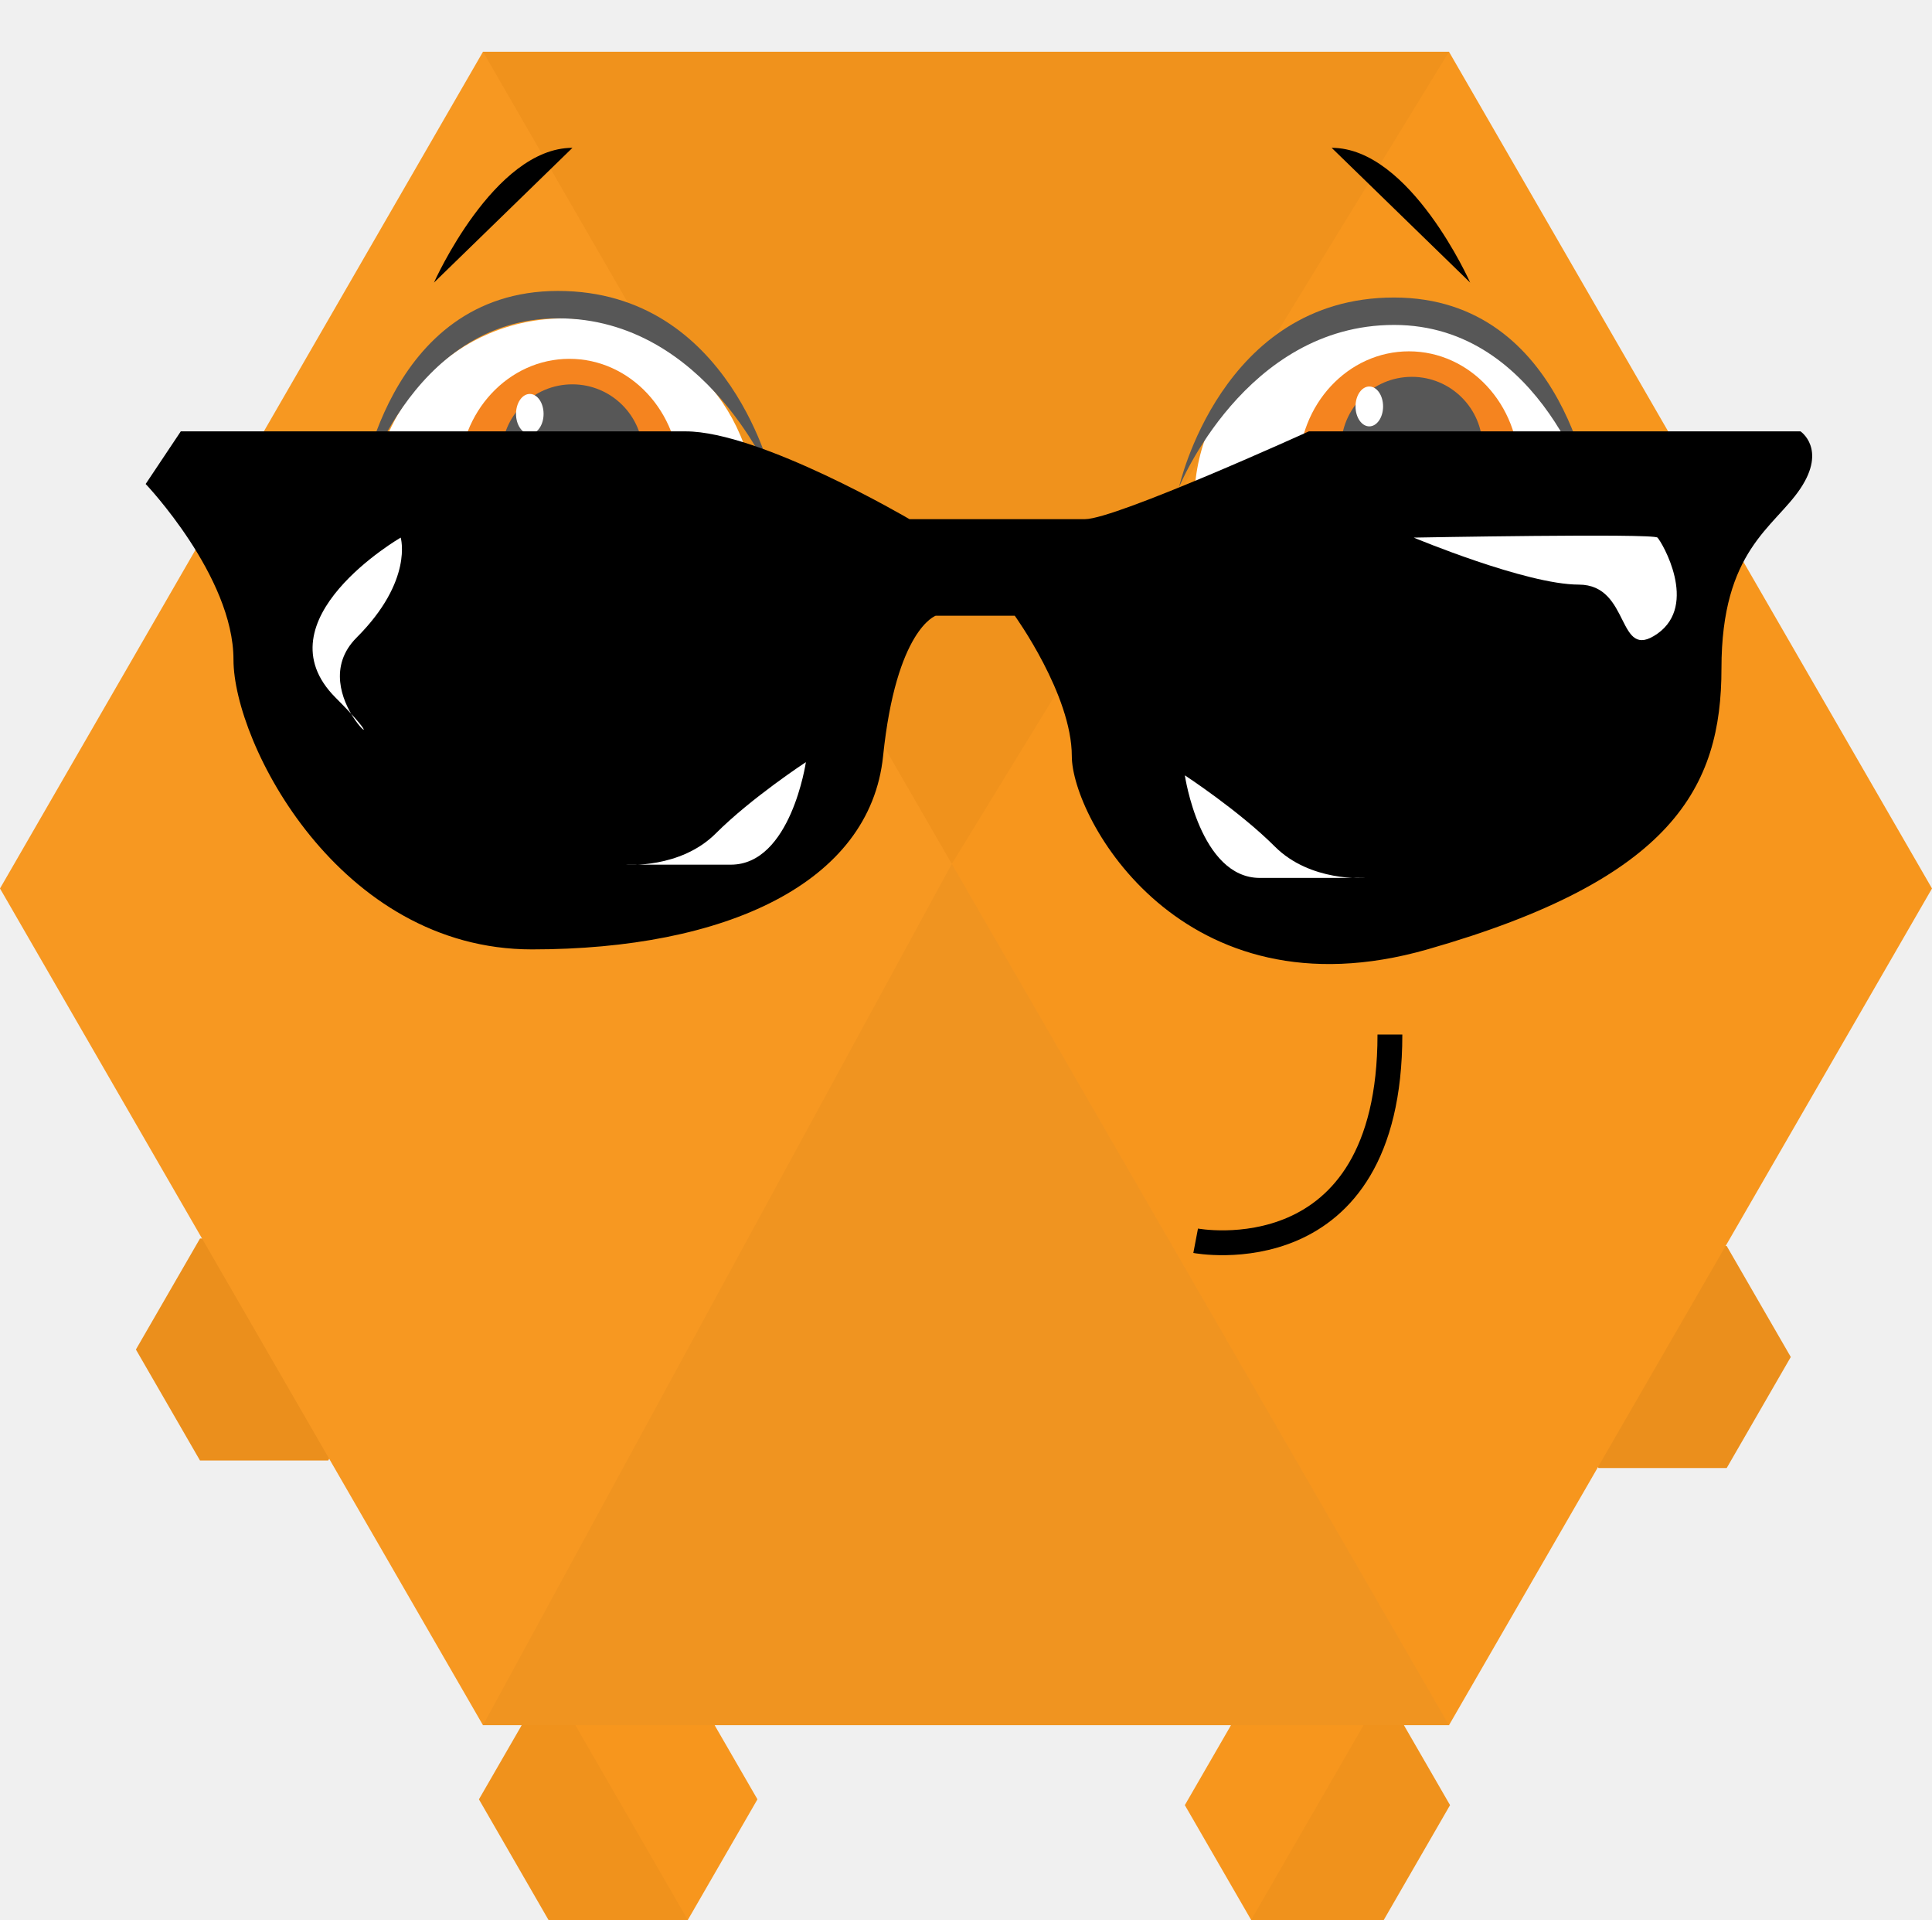
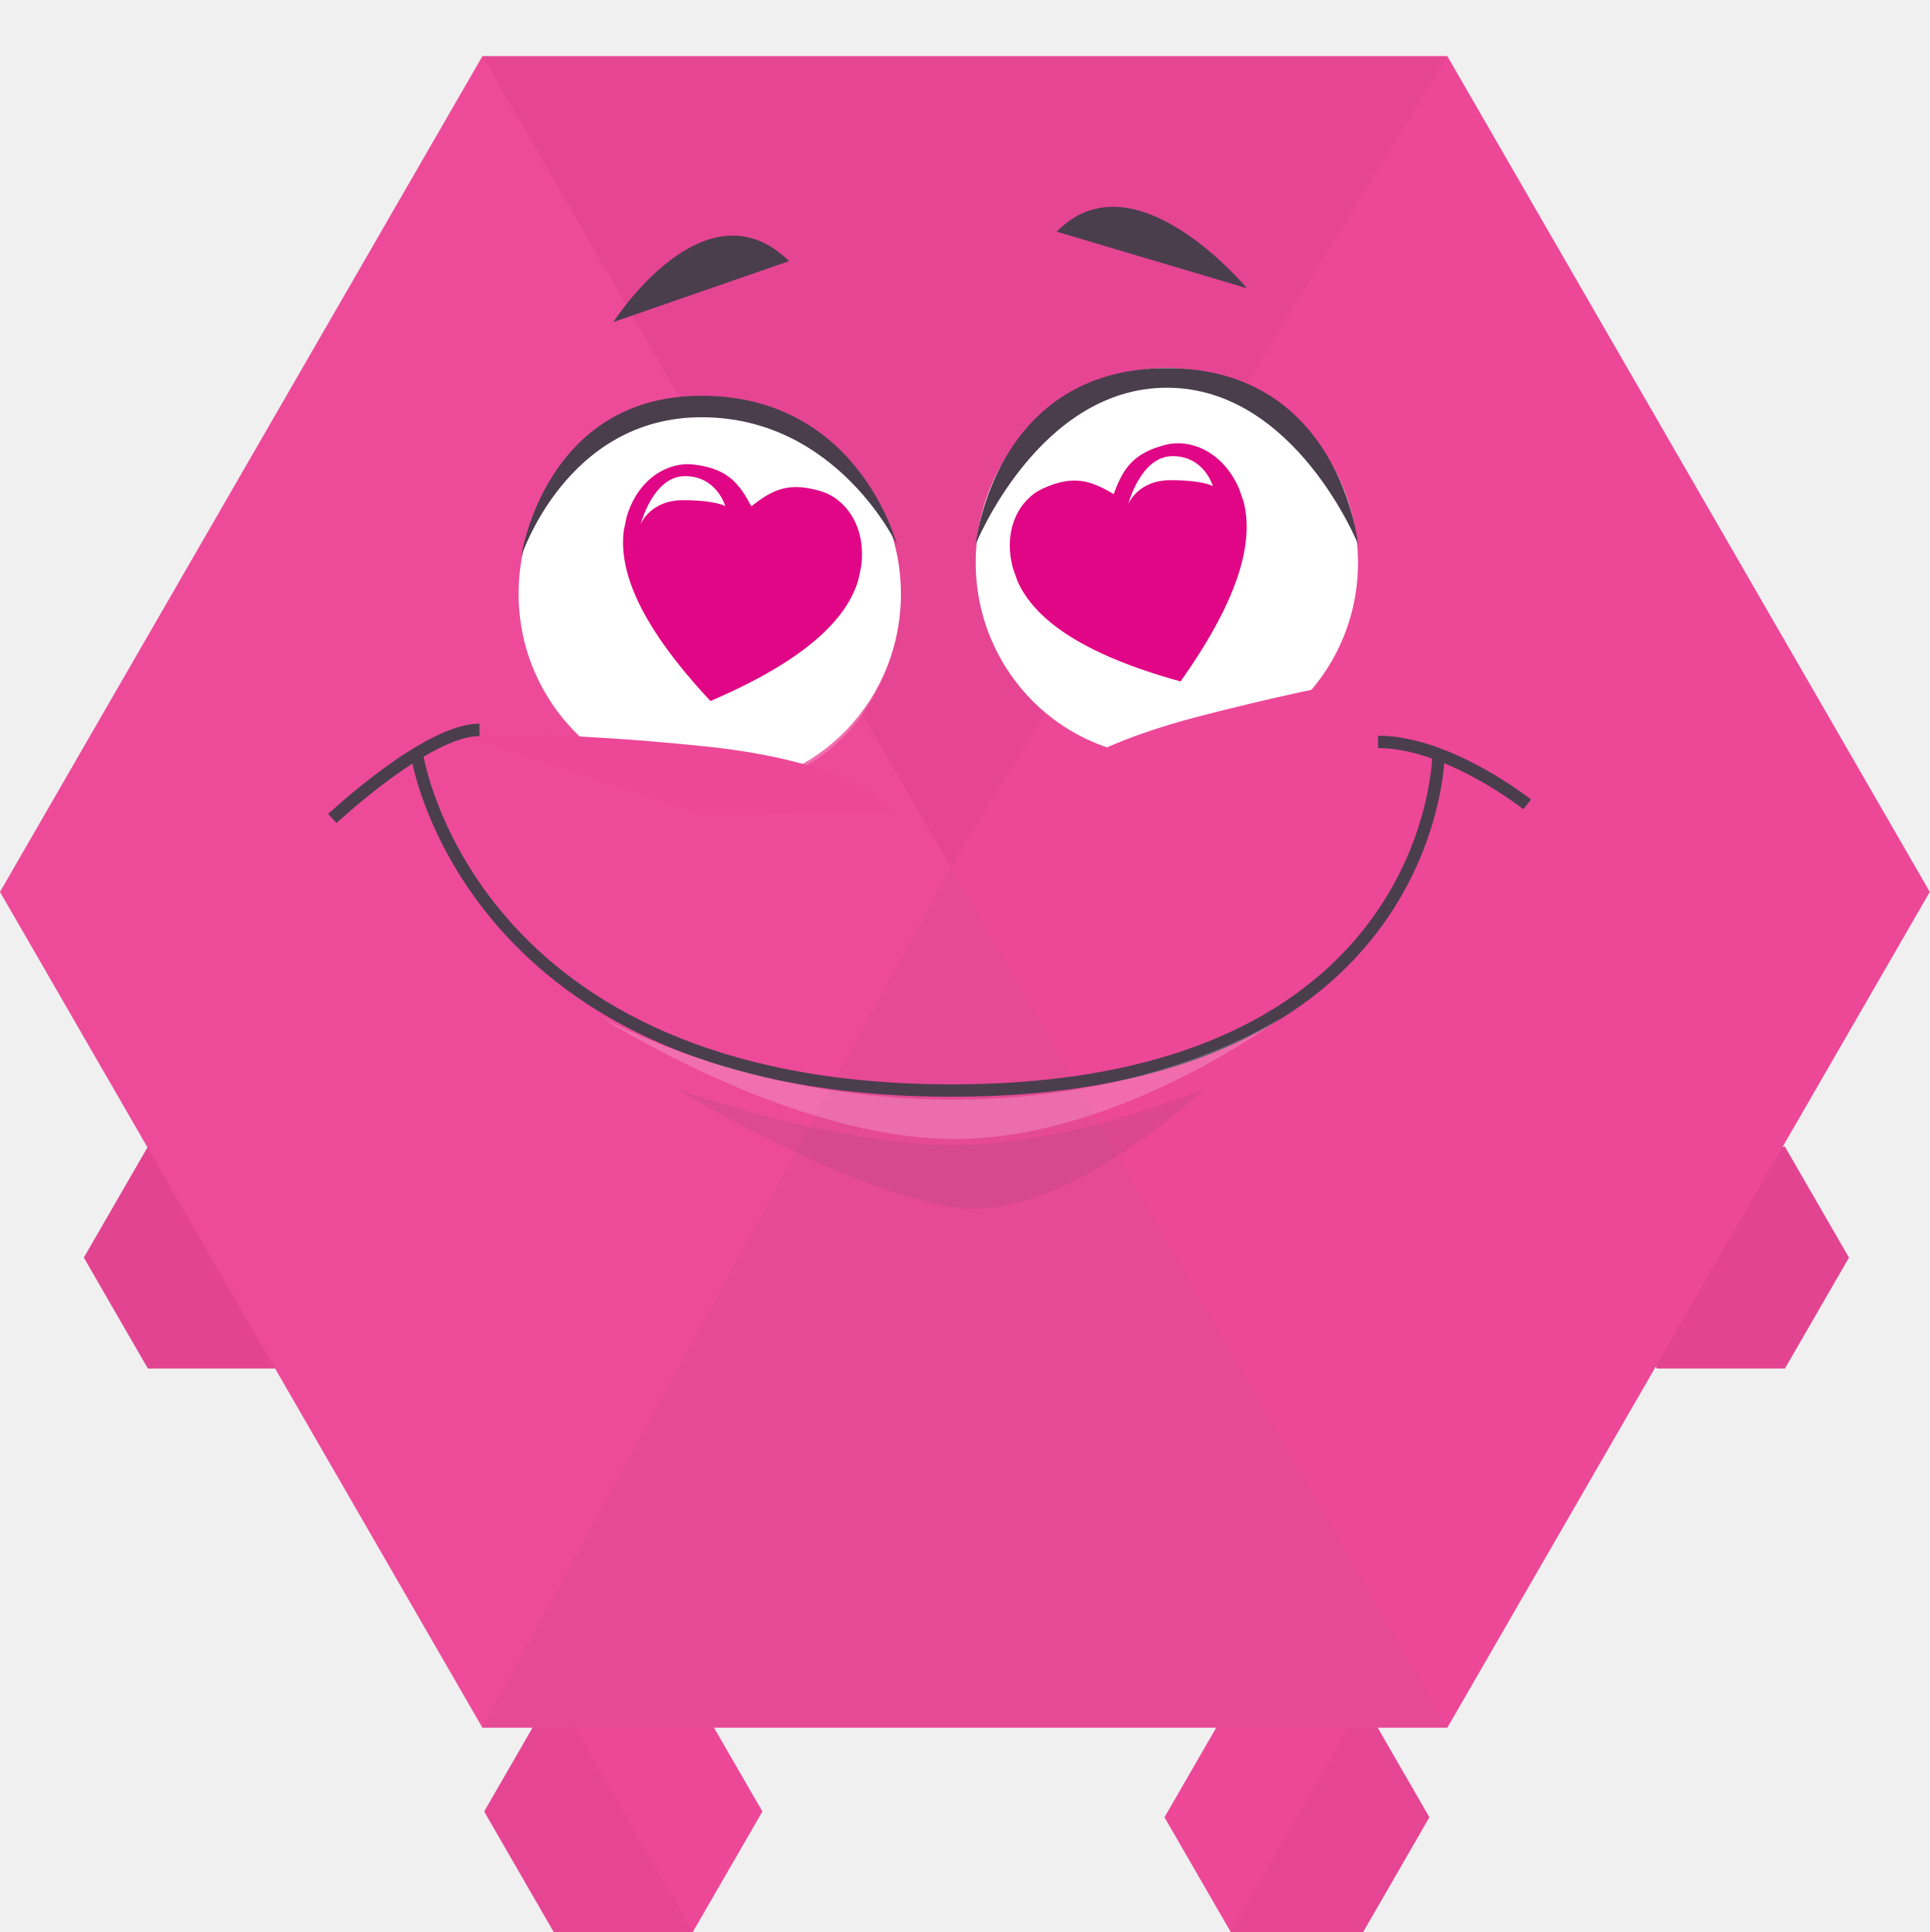
- <svg xmlns="http://www.w3.org/2000/svg" version="1.1" id="Layer_1" x="0px" y="0px" width="77.816px" height="77.317px" viewBox="0 0 77.816 77.317" enable-background="new 0 0 77.816 77.317" xml:space="preserve">
+ <svg xmlns="http://www.w3.org/2000/svg" version="1.1" id="Layer_1" x="0px" y="0px" width="77.816px" height="77.887px" viewBox="0 0 77.816 77.887" enable-background="new 0 0 77.816 77.887" xml:space="preserve">
  <g>
    <g>
-       <polygon fill="#F3BCD1" points="55.022,-126.357 57.825,-131.217 55.022,-136.073 49.413,-136.073 46.607,-131.217     49.413,-126.357   " />
-       <polygon opacity="0.04" points="55.022,-136.073 49.413,-126.357 55.022,-126.357 57.825,-131.217   " />
+       <polygon fill="#ED4798" points="22.327,77.887 19.524,73.029 22.327,68.171 27.936,68.171 30.743,73.029 27.936,77.887   " />
+       <polygon opacity="0.03" enable-background="new    " points="22.327,68.171 27.936,77.887 22.327,77.887 19.524,73.029   " />
    </g>
    <g>
-       <polygon fill="#F3BCD1" points="23.672,-126.357 20.868,-131.217 23.672,-136.073 29.281,-136.073 32.087,-131.217     29.281,-126.357   " />
-       <polygon opacity="0.04" points="23.672,-136.073 29.281,-126.357 23.672,-126.357 20.868,-131.217   " />
+       <polygon fill="#ED4798" points="54.969,77.887 57.638,73.262 54.969,68.637 49.628,68.637 46.956,73.262 49.628,77.887   " />
+       <polygon opacity="0.03" enable-background="new    " points="54.969,68.637 49.628,77.887 54.969,77.887 57.638,73.262   " />
    </g>
    <g>
-       <polygon fill="#F3BCD1" points="6.806,-146.391 4.225,-150.862 6.806,-155.333 11.969,-155.333 14.55,-150.862 11.969,-146.391       " />
-       <polygon fill="#F3BCD1" points="65.546,-145.787 62.964,-150.259 65.546,-154.729 70.709,-154.729 73.291,-150.259     70.709,-145.787   " />
-       <polygon opacity="0.05" points="6.806,-146.311 4.225,-150.781 6.806,-155.252 11.969,-155.252 14.55,-150.781 11.969,-146.311       " />
-       <polygon opacity="0.05" points="65.546,-145.787 62.964,-150.259 65.546,-154.729 70.709,-154.729 73.291,-150.259     70.709,-145.787   " />
-     </g>
-     <polygon fill="#F3BCD1" points="19.454,-133.439 0,-167.135 19.454,-200.829 58.361,-200.829 77.816,-167.135 58.361,-133.439  " />
-     <polygon opacity="0.02" fill="#FFFFFF" points="19.454,-200.829 58.361,-133.439 19.454,-133.439 0,-167.135  " />
-     <polygon opacity="0.01" points="38.336,-168.123 19.454,-133.439 58.361,-133.439  " />
-     <polygon opacity="0.02" points="38.336,-168.123 58.361,-200.829 19.454,-200.829  " />
-     <g>
-       <path fill="#575757" d="M20.315-192.178c0,0,2.622-5.302,11.319-5.302" />
-       <path fill="#575757" d="M53.371-192.86c0,0-2.622-5.302-11.32-5.302" />
-       <circle opacity="0.3" fill="#D71E40" cx="18.102" cy="-163.839" r="11.96" />
-       <circle opacity="0.3" fill="#D71E40" cx="19.761" cy="-166.422" r="10.127" />
-       <circle opacity="0.3" fill="#D71E40" cx="56.041" cy="-166.422" r="10.127" />
-       <circle opacity="0.3" fill="#D71E40" cx="57.39" cy="-163.839" r="11.96" />
-       <circle fill="#FFFFFF" cx="50.857" cy="-174.267" r="9.792" />
-       <path fill="#575757" d="M41.095-175.343c0,0,1.272-8.717,9.792-8.717c8.521,0,9.733,8.717,9.733,8.717s-2.624-7.88-9.733-7.88    C43.778-183.223,41.095-175.343,41.095-175.343z" />
-       <circle fill="#575757" cx="50.857" cy="-174.267" r="1.884" />
-       <path opacity="0.1" fill="#FFFFFF" d="M41.392-168.455c0,0,5.027,5.743,9.763,5.743c4.737,0,9.167-5.743,9.167-5.743    s-3.401,7.22-9.167,7.22S41.392-168.455,41.392-168.455z" />
-       <path opacity="0.4" fill="#FFFFFF" d="M49.52-174.024c0,0,0.128,1.328,1.396,1.328c1.269,0,1.277-1.328,1.277-1.328    s-0.363,0.664-1.337,0.664C49.884-173.36,49.52-174.024,49.52-174.024z" />
-       <circle fill="#FFFFFF" cx="25.4" cy="-174.267" r="9.792" />
-       <path fill="#575757" d="M15.608-175.343c0,0,1.272-8.717,9.792-8.717c8.519,0,9.732,8.717,9.732,8.717s-2.624-7.88-9.732-7.88    C18.292-183.223,15.608-175.343,15.608-175.343z" />
-       <circle fill="#575757" cx="25.757" cy="-174.267" r="1.719" />
-       <path opacity="0.1" fill="#FFFFFF" d="M15.608-168.455c0,0,5.025,5.743,9.762,5.743c4.736,0,9.167-5.743,9.167-5.743    s-3.402,7.22-9.167,7.22C19.604-161.235,15.608-168.455,15.608-168.455z" />
-       <path opacity="0.4" fill="#FFFFFF" d="M24.482-174.267c0,0,0.117,1.212,1.275,1.212c1.158,0,1.166-1.212,1.166-1.212    s-0.333,0.605-1.22,0.605C24.814-173.661,24.482-174.267,24.482-174.267z" />
-       <path opacity="0.4" d="M42.956-147.863c0,0.549-0.445,0.993-0.994,0.993h-7.479c-0.549,0-0.993-0.444-0.993-0.993l0,0    c0-0.549,0.444-0.993,0.993-0.993h7.479C42.511-148.856,42.956-148.412,42.956-147.863L42.956-147.863z" />
-     </g>
-   </g>
-   <g>
-     <g>
-       <polygon fill="#754D9E" points="-64.947,76.947 -67.75,72.089 -64.947,67.231 -59.338,67.231 -56.531,72.089 -59.338,76.947   " />
-       <polygon opacity="0.05" points="-64.947,67.231 -59.338,76.947 -64.947,76.947 -67.75,72.089   " />
+       <polygon fill="#ED4798" points="5.962,55.17 3.38,50.699 5.962,46.229 11.125,46.229 13.706,50.699 11.125,55.17   " />
+       <polygon opacity="0.05" enable-background="new    " points="5.962,55.17 3.38,50.699 5.962,46.229 11.125,46.229 13.706,50.699     11.125,55.17   " />
    </g>
    <g>
-       <polygon fill="#754D9E" points="-32.305,76.947 -29.636,72.321 -32.305,67.696 -37.646,67.696 -40.318,72.321 -37.646,76.947       " />
-       <polygon opacity="0.05" points="-32.305,67.696 -37.646,76.947 -32.305,76.947 -29.636,72.321   " />
+       <polygon fill="#ED4798" points="66.812,55.17 64.231,50.699 66.812,46.229 71.976,46.229 74.557,50.699 71.976,55.17   " />
+       <polygon opacity="0.05" enable-background="new    " points="66.812,55.17 64.231,50.699 66.812,46.229 71.976,46.229     74.557,50.699 71.976,55.17   " />
    </g>
-     <polygon fill="#754D9E" points="-80,57.757 -82.582,53.286 -80,48.814 -74.837,48.814 -72.256,53.286 -74.837,57.757  " />
-     <polygon fill="#754D9E" points="-22.466,57.757 -25.048,53.286 -22.466,48.814 -17.303,48.814 -14.722,53.286 -17.303,57.757  " />
-     <polygon opacity="0.05" points="-22.466,57.757 -25.048,53.286 -22.466,48.814 -17.303,48.814 -14.722,53.286 -17.303,57.757  " />
-     <polygon opacity="0.05" points="-80,57.757 -82.582,53.286 -80,48.814 -74.837,48.814 -72.256,53.286 -74.837,57.757  " />
-     <polygon fill="#754D9E" points="-67.986,69.475 -87.44,35.779 -67.986,2.083 -29.079,2.083 -9.624,35.779 -29.079,69.475  " />
-     <polygon opacity="0.02" fill="#FFFFFF" points="-67.986,2.083 -29.079,69.475 -67.986,69.475 -87.44,35.779  " />
-     <polygon opacity="0.03" points="-49.104,34.79 -67.986,69.475 -29.079,69.475  " />
-     <polygon opacity="0.03" points="-49.104,34.79 -29.079,2.083 -67.986,2.083  " />
+     <polygon fill="#ED4798" points="19.454,69.652 0,35.956 19.454,2.262 58.361,2.262 77.816,35.956 58.361,69.652  " />
+     <polygon opacity="0.02" fill="#FFFFFF" enable-background="new    " points="19.454,2.262 58.361,69.652 19.454,69.652 0,35.956     " />
+     <polygon opacity="0.03" enable-background="new    " points="38.336,34.968 19.454,69.652 58.361,69.652  " />
+     <polygon opacity="0.03" enable-background="new    " points="38.336,34.968 58.361,2.262 19.454,2.262  " />
+     <ellipse transform="matrix(-0.012 -0.9999 0.9999 -0.012 5.0259 52.8462)" fill="#FFFFFF" cx="28.62" cy="23.94" rx="7.841" ry="7.708" />
+     <ellipse transform="matrix(-0.0121 -0.9999 0.9999 -0.0121 24.945 70.0024)" fill="#FFFFFF" cx="47.053" cy="22.678" rx="7.842" ry="7.708" />
+     <path fill="#4A3E4D" d="M24.733,12.984c0,0,3.687-5.775,7.087-2.457" />
+     <path fill="#4A3E4D" d="M50.281,11.621c0,0-4.545-5.482-7.67-2.281" />
+     <path fill="#E10686" d="M33.14,19.815c-0.15-0.047-0.291-0.083-0.426-0.11c-1.07-0.227-1.681,0.128-2.417,0.706   c-0.439-0.824-0.857-1.396-1.928-1.619c-0.135-0.028-0.278-0.051-0.434-0.069c-0.947-0.104-2.196,0.521-2.667,2.119l-0.114,0.541   c-0.205,1.581,0.567,3.748,3.494,6.878c3.939-1.688,5.518-3.361,5.966-4.891l0.113-0.543C34.942,21.174,34.049,20.1,33.14,19.815z" />
+     <path fill="#E10686" d="M47.021,17.926c-0.152,0.04-0.292,0.082-0.419,0.126c-1.031,0.369-1.368,0.989-1.694,1.867   c-0.806-0.474-1.459-0.741-2.488-0.374c-0.131,0.046-0.264,0.103-0.406,0.167c-0.861,0.406-1.602,1.59-1.167,3.2l0.184,0.521   c0.654,1.454,2.442,2.898,6.573,4.039c2.479-3.498,2.95-5.75,2.531-7.287l-0.185-0.521C49.266,18.143,47.945,17.695,47.021,17.926z   " />
+     <path opacity="0.2" fill="#FFFFFF" enable-background="new    " d="M21.104,25.67c0,0,1.234,6.111,7.613,6.111   c6.378,0,7.421-6.111,7.421-6.111s-3.673,4.321-7.517,4.321S21.104,25.67,21.104,25.67z" />
+     <path fill="#4A3E4D" d="M21.017,22.438c0,0,0.932-6.484,7.275-6.484c6.346,0,7.878,6.01,7.878,6.01s-2.416-5.143-7.878-5.143   C22.832,16.82,21.017,22.438,21.017,22.438z" />
+     <path fill="#4A3E4D" d="M39.346,21.938c0,0,0.719-7.097,7.708-7.097s7.708,7.097,7.708,7.097s-2.542-6.307-7.708-6.307   S39.346,21.938,39.346,21.938z" />
    <g>
-       <ellipse opacity="0.3" cx="-61.292" cy="28.828" rx="11.344" ry="12.833" />
-       <ellipse opacity="0.3" cx="-35.417" cy="28.828" rx="11.344" ry="12.833" />
-       <g>
-         <ellipse opacity="0.1" fill="#FFFFFF" cx="-60.916" cy="28.979" rx="12.838" ry="14.296" />
-         <ellipse opacity="0.1" fill="#FFFFFF" cx="-35.304" cy="28.979" rx="12.839" ry="14.296" />
-       </g>
-       <path fill="#FFFFFF" stroke="#753D77" stroke-miterlimit="10" d="M-70.514,26.534c0,0,0,12.04,10.159,12.04    s10.159-12.04,10.159-12.04H-70.514z" />
-       <path fill="#FFFFFF" stroke="#773D78" stroke-miterlimit="10" d="M-46.286,26.534c0,0,0,12.04,10.159,12.04    s10.159-12.04,10.159-12.04H-46.286z" />
-       <ellipse fill="#A254A0" cx="-63.392" cy="27.48" rx="6.236" ry="4.461" />
-       <ellipse fill="#A254A0" cx="-38.722" cy="27.48" rx="6.178" ry="4.461" />
-       <ellipse fill="#050404" cx="-63.516" cy="28.146" rx="4.845" ry="2.989" />
-       <ellipse fill="#050404" cx="-38.732" cy="28.146" rx="4.619" ry="2.989" />
-       <ellipse transform="matrix(0.007 1 -1 0.007 -36.5957 91.8564)" fill="#FFFFFF" cx="-64.548" cy="27.502" rx="1.397" ry="1.031" />
-       <ellipse transform="matrix(0.007 1 -1 0.007 -12.2408 67.3306)" fill="#FFFFFF" cx="-40.022" cy="27.502" rx="1.397" ry="1.014" />
-       <g>
-         <path fill="#8E4D90" d="M-46.872,28.159h23.136c0,0-0.697-12.282-11.568-12.282C-46.174,15.877-46.872,28.159-46.872,28.159z" />
-         <path fill="#8E4D90" d="M-72.86,28.159h23.136c0,0-0.697-12.282-11.568-12.282C-72.163,15.877-72.86,28.159-72.86,28.159z" />
-       </g>
-       <ellipse opacity="0.1" fill="#FFFFFF" cx="-49.932" cy="44.912" rx="1.693" ry="1.865" />
-       <ellipse opacity="0.1" fill="#FFFFFF" cx="-46.594" cy="44.912" rx="1.694" ry="1.865" />
-       <ellipse cx="-49.771" cy="44.64" rx="1.079" ry="1.187" />
-       <ellipse cx="-46.692" cy="44.64" rx="1.065" ry="1.187" />
-       <path fill="none" stroke="#000000" stroke-miterlimit="10" d="M-49.563,55.403c0.347-0.587,1.011-1.026,1.545-1.412    c0.441-0.319,0.7-0.405,1.25-0.403c0.548,0.001,0.952,0.008,1.467,0.179c0.389,0.13,0.845,0.316,1.198,0.529" />
-       <path opacity="0.3" fill="none" stroke="#000000" stroke-miterlimit="10" d="M-73.085,28.159c0,0,0.513-12.282,11.944-12.282    c11.432,0,11.193,12.282,11.193,12.282" />
-       <path opacity="0.3" fill="none" stroke="#000000" stroke-miterlimit="10" d="M-46.985,28.159c0,0,0.512-12.282,11.944-12.282    c11.432,0,11.192,12.282,11.192,12.282" />
+       <path fill="#ED4798" d="M18.41,29.609c0,0,3.707-0.172,10.004,0.479c6.296,0.648,7.634,2.607,7.634,2.607l-7.917,0.144    L18.41,29.609z" />
+       <path fill="#ED4798" d="M58.079,26.909c0,0-3.689,0.394-9.813,1.993c-6.125,1.602-7.148,3.739-7.148,3.739l7.847-1.062    L58.079,26.909z" />
    </g>
-   </g>
-   <g>
+     <path fill="#FFFFFF" d="M29.247,20.406c0,0-0.336-1.211-1.627-1.211c-1.29,0-1.786,1.94-1.786,1.94s0.374-0.97,1.706-0.97   C28.874,20.166,29.247,20.406,29.247,20.406z" />
+     <path fill="#FFFFFF" d="M48.907,19.599c0,0-0.335-1.21-1.625-1.21c-1.291,0-1.788,1.941-1.788,1.941s0.373-0.972,1.706-0.972   C48.534,19.359,48.907,19.599,48.907,19.599z" />
    <g>
-       <polygon fill="#ED2A25" points="-32.31,-25.511 -29.507,-30.368 -32.31,-35.227 -37.919,-35.227 -40.725,-30.368 -37.919,-25.511       " />
-       <polygon opacity="0.04" points="-32.31,-35.227 -37.919,-25.511 -32.31,-25.511 -29.507,-30.368   " />
+       <path fill="none" stroke="#4A3E4D" stroke-width="0.5" stroke-miterlimit="10" d="M16.816,30.438c0,0,2.045,13.527,21.556,13.527    c19.512,0,19.634-13.527,19.634-13.527" />
+       <path fill="none" stroke="#4A3E4D" stroke-width="0.5" stroke-miterlimit="10" d="M13.402,32.997c0,0,3.82-3.575,5.932-3.575" />
+       <path fill="none" stroke="#4A3E4D" stroke-width="0.5" stroke-miterlimit="10" d="M61.581,32.428c0,0-3.17-2.519-6.014-2.519" />
    </g>
-     <g>
-       <polygon fill="#ED2A25" points="-64.661,-25.511 -67.463,-30.368 -64.661,-35.227 -59.051,-35.227 -56.246,-30.368     -59.051,-25.511   " />
-       <polygon opacity="0.04" points="-64.661,-35.227 -59.051,-25.511 -64.661,-25.511 -67.463,-30.368   " />
-     </g>
-     <g>
-       <polygon fill="#ED2A25" points="-81.97,-48.433 -84.551,-52.904 -81.97,-57.375 -76.807,-57.375 -74.225,-52.904 -76.807,-48.433       " />
-       <polygon opacity="0.05" points="-81.97,-48.434 -84.551,-52.904 -81.97,-57.375 -76.807,-57.375 -74.225,-52.904 -76.807,-48.434       " />
-     </g>
-     <g>
-       <polygon fill="#ED2A25" points="-20.817,-47.83 -23.399,-52.301 -20.817,-56.771 -15.654,-56.771 -13.073,-52.301 -15.654,-47.83       " />
-       <polygon opacity="0.05" points="-20.817,-47.83 -23.399,-52.301 -20.817,-56.771 -15.654,-56.771 -13.073,-52.301 -15.654,-47.83       " />
-     </g>
-     <polygon fill="#ED2A25" points="-67.986,-33.348 -87.44,-67.044 -67.986,-100.738 -29.079,-100.738 -9.624,-67.044    -29.079,-33.348  " />
-     <polygon opacity="0.02" fill="#FFFFFF" points="-67.986,-100.738 -29.079,-33.348 -67.986,-33.348 -87.44,-67.044  " />
-     <polygon opacity="0.02" points="-49.104,-68.032 -67.986,-33.348 -29.079,-33.348  " />
-     <polygon opacity="0.03" points="-49.104,-68.032 -29.079,-100.738 -67.986,-100.738  " />
-     <path d="M-56.453-49.264c0,0,4.131-5.589,7.65-5.589c3.52,0,7.65,5.196,7.65,5.196s-3.771-6.409-7.65-6.409s-7.65,6.409-7.65,6.409   " />
-     <path opacity="0.8" d="M-51.488-78.248c0,0,0.241-3.237-1.546-5.025c-1.788-1.787-6.765-5.7-11.596-5.7s-5.315,1.449-4.349,2.415   c0.966,0.967,8.166,1.691,10.63,4.155C-55.885-79.939-51.488-78.248-51.488-78.248z" />
-     <ellipse fill="#FFFFFF" cx="-57.323" cy="-74.866" rx="5.17" ry="6.958" />
-     <path opacity="0.6" d="M-62.39-73.359c0,0,1.02,5.45,5.033,5.45s5.082-5.45,5.082-5.45s-2.054,4.573-5.082,4.573   S-62.39-73.359-62.39-73.359z" />
-     <path opacity="0.1" fill="#FFFFFF" d="M-62.39-73.359c0,0,0.366,6.306,5.058,6.306c4.692,0,5.057-6.306,5.057-6.306   s-1.079,5.45-5.082,5.45C-61.36-67.909-62.39-73.359-62.39-73.359z" />
-     <ellipse fill="#C32127" cx="-57.25" cy="-74.845" rx="2.527" ry="4.596" />
-     <path fill="#C32127" d="M-62.021-77.303c0,0,1.083-4.276,4.771-4.276c3.689,0,4.772,4.276,4.772,4.276s-1.188-2.686-4.699-2.686   C-60.689-79.988-62.021-77.303-62.021-77.303z" />
-     <circle fill="#FFFFFF" cx="-57.25" cy="-74.866" r="0.528" />
-     <path opacity="0.8" d="M-45.319-77.946c0,0-0.242-3.237,1.546-5.025c1.788-1.787,6.764-5.701,11.596-5.701   c4.832,0,5.315,1.449,4.349,2.416c-0.966,0.966-8.166,1.69-10.629,4.155C-40.922-79.638-45.319-77.946-45.319-77.946z" />
-     <ellipse fill="#FFFFFF" cx="-39.751" cy="-74.564" rx="5.17" ry="6.958" />
-     <path opacity="0.6" d="M-44.809-73.059c0,0,1.02,5.45,5.033,5.45s5.082-5.45,5.082-5.45s-2.054,4.573-5.082,4.573   C-42.804-68.485-44.809-73.059-44.809-73.059z" />
-     <path opacity="0.1" fill="#FFFFFF" d="M-44.809-73.059c0,0,0.366,6.307,5.058,6.307s5.057-6.307,5.057-6.307s-1.08,5.45-5.082,5.45   S-44.809-73.059-44.809-73.059z" />
-     <ellipse fill="#C32127" cx="-39.751" cy="-74.543" rx="2.527" ry="4.596" />
-     <path fill="#C32127" d="M-44.523-77c0,0,1.083-4.277,4.772-4.277c3.688,0,4.772,4.277,4.772,4.277s-1.188-2.687-4.7-2.687   S-44.523-77-44.523-77z" />
-     <circle fill="#FFFFFF" cx="-39.751" cy="-74.564" r="0.528" />
-   </g>
-   <g>
-     <g>
-       <polygon fill="#ED4798" points="22.327,-25.113 19.524,-29.971 22.327,-34.829 27.936,-34.829 30.743,-29.971 27.936,-25.113       " />
-       <polygon opacity="0.03" points="22.327,-34.829 27.936,-25.113 22.327,-25.113 19.524,-29.971   " />
-     </g>
-     <g>
-       <polygon fill="#ED4798" points="54.969,-25.113 57.638,-29.738 54.969,-34.363 49.628,-34.363 46.956,-29.738 49.628,-25.113       " />
-       <polygon opacity="0.03" points="54.969,-34.363 49.628,-25.113 54.969,-25.113 57.638,-29.738   " />
-     </g>
-     <g>
-       <polygon fill="#ED4798" points="5.962,-47.83 3.38,-52.301 5.962,-56.771 11.125,-56.771 13.706,-52.301 11.125,-47.83   " />
-       <polygon opacity="0.05" points="5.962,-47.83 3.38,-52.301 5.962,-56.771 11.125,-56.771 13.706,-52.301 11.125,-47.83   " />
-     </g>
-     <g>
-       <polygon fill="#ED4798" points="66.812,-47.83 64.231,-52.301 66.812,-56.771 71.976,-56.771 74.557,-52.301 71.976,-47.83   " />
-       <polygon opacity="0.05" points="66.812,-47.83 64.231,-52.301 66.812,-56.771 71.976,-56.771 74.557,-52.301 71.976,-47.83   " />
-     </g>
-     <polygon fill="#ED4798" points="19.454,-33.348 0,-67.044 19.454,-100.738 58.361,-100.738 77.816,-67.044 58.361,-33.348  " />
-     <polygon opacity="0.02" fill="#FFFFFF" points="19.454,-100.738 58.361,-33.348 19.454,-33.348 0,-67.044  " />
-     <polygon opacity="0.03" points="38.336,-68.032 19.454,-33.348 58.361,-33.348  " />
-     <polygon opacity="0.03" points="38.336,-68.032 58.361,-100.738 19.454,-100.738  " />
-     <ellipse transform="matrix(0.9999 -0.012 0.012 0.9999 0.9536 0.3388)" fill="#FFFFFF" cx="28.622" cy="-79.06" rx="7.708" ry="7.841" />
-     <ellipse transform="matrix(0.9999 -0.0121 0.0121 0.9999 0.9753 0.5634)" fill="#FFFFFF" cx="47.055" cy="-80.321" rx="7.708" ry="7.842" />
-     <path fill="#4A3E4D" d="M24.733-90.016c0,0,3.687-5.776,7.087-2.457" />
-     <path fill="#4A3E4D" d="M50.281-91.379c0,0-4.545-5.482-7.67-2.281" />
-     <path fill="#E10686" d="M33.14-83.185c-0.15-0.047-0.291-0.083-0.425-0.111c-1.071-0.226-1.681,0.128-2.417,0.706   c-0.44-0.824-0.858-1.395-1.928-1.619c-0.135-0.028-0.278-0.051-0.434-0.069c-0.947-0.104-2.196,0.521-2.667,2.119l-0.114,0.541   c-0.205,1.581,0.567,3.748,3.494,6.878c3.94-1.688,5.518-3.361,5.966-4.891l0.113-0.543C34.942-81.826,34.049-82.9,33.14-83.185z" />
-     <path fill="#E10686" d="M47.021-85.074c-0.152,0.04-0.292,0.082-0.419,0.126c-1.031,0.369-1.368,0.989-1.694,1.867   c-0.806-0.473-1.459-0.741-2.488-0.374c-0.131,0.046-0.264,0.103-0.407,0.167c-0.861,0.406-1.601,1.59-1.167,3.2l0.184,0.521   c0.654,1.454,2.442,2.898,6.573,4.039c2.479-3.498,2.95-5.75,2.532-7.287l-0.185-0.521C49.266-84.857,47.945-85.305,47.021-85.074z   " />
-     <path opacity="0.2" fill="#FFFFFF" d="M21.104-77.33c0,0,1.235,6.111,7.614,6.111c6.377,0,7.42-6.111,7.42-6.111   s-3.672,4.321-7.516,4.321C24.778-73.009,21.104-77.33,21.104-77.33z" />
-     <path fill="#4A3E4D" d="M21.017-80.562c0,0,0.932-6.485,7.276-6.485c6.345,0,7.878,6.01,7.878,6.01s-2.416-5.142-7.878-5.142   C22.832-86.18,21.017-80.562,21.017-80.562z" />
-     <path fill="#4A3E4D" d="M39.346-81.062c0,0,0.719-7.097,7.708-7.097c6.99,0,7.708,7.097,7.708,7.097s-2.542-6.307-7.708-6.307   C41.888-87.369,39.346-81.062,39.346-81.062z" />
-     <g>
-       <path fill="#ED4798" d="M18.41-73.391c0,0,3.707-0.172,10.004,0.479c6.296,0.649,7.634,2.608,7.634,2.608l-7.917,0.143    L18.41-73.391z" />
-       <path fill="#ED4798" d="M58.079-76.091c0,0-3.69,0.394-9.814,1.994c-6.125,1.601-7.148,3.739-7.148,3.739l7.847-1.063    L58.079-76.091z" />
-     </g>
-     <path fill="#FFFFFF" d="M29.247-82.595c0,0-0.336-1.21-1.627-1.21c-1.29,0-1.786,1.94-1.786,1.94s0.374-0.97,1.706-0.97   C28.874-82.834,29.247-82.595,29.247-82.595z" />
-     <path fill="#FFFFFF" d="M48.907-83.401c0,0-0.335-1.21-1.625-1.21c-1.291,0-1.788,1.941-1.788,1.941s0.373-0.971,1.706-0.971   C48.534-83.641,48.907-83.401,48.907-83.401z" />
-     <g>
-       <path fill="none" stroke="#4A3E4D" stroke-width="0.5" stroke-miterlimit="10" d="M16.816-72.562c0,0,2.045,13.527,21.556,13.527    c19.512,0,19.634-13.527,19.634-13.527" />
-       <path fill="none" stroke="#4A3E4D" stroke-width="0.5" stroke-miterlimit="10" d="M13.402-70.003c0,0,3.82-3.575,5.932-3.575" />
-       <path fill="none" stroke="#4A3E4D" stroke-width="0.5" stroke-miterlimit="10" d="M61.581-70.572c0,0-3.17-2.519-6.014-2.519" />
-     </g>
-     <path opacity="0.1" fill="#4A3E4D" d="M27.229-59.116c0,0,6.294,2.274,11.184,2.274c4.889,0,10.169-2.274,10.169-2.274   s-5.701,5.441-10.081,4.792C34.12-54.973,27.229-59.116,27.229-59.116z" />
-     <path opacity="0.2" fill="#FFFFFF" d="M24.188-62.021c0,0,5.842,3.352,14.224,3.352c8.382,0,13.318-3.352,13.318-3.352   s-6.539,4.937-13.229,4.937C31.811-57.085,24.188-62.021,24.188-62.021z" />
-   </g>
-   <g>
-     <g>
-       <polygon fill="#F8ED40" points="-32.857,-125.627 -30.054,-130.484 -32.857,-135.342 -38.466,-135.342 -41.272,-130.484     -38.466,-125.627   " />
-       <polygon opacity="0.04" points="-32.857,-135.342 -38.466,-125.627 -32.857,-125.627 -30.054,-130.484   " />
-     </g>
-     <g>
-       <polygon fill="#F8ED40" points="-64.208,-125.627 -67.011,-130.484 -64.208,-135.342 -58.598,-135.342 -55.792,-130.484     -58.598,-125.627   " />
-       <polygon opacity="0.04" points="-64.208,-135.342 -58.598,-125.627 -64.208,-125.627 -67.011,-130.484   " />
-     </g>
-     <polygon fill="#F8ED40" points="-81.206,-147.709 -83.788,-152.181 -81.206,-156.651 -76.043,-156.651 -73.462,-152.181    -76.043,-147.709  " />
-     <polygon fill="#F8ED40" points="-21.26,-147.407 -23.842,-151.879 -21.26,-156.35 -16.097,-156.35 -13.516,-151.879    -16.097,-147.407  " />
-     <polygon opacity="0.05" points="-81.206,-147.709 -83.788,-152.181 -81.206,-156.651 -76.043,-156.651 -73.462,-152.181    -76.043,-147.709  " />
-     <polygon opacity="0.05" points="-21.26,-147.408 -23.842,-151.879 -21.26,-156.35 -16.097,-156.35 -13.516,-151.879    -16.097,-147.408  " />
-     <polygon fill="#F8ED40" points="-67.986,-133.439 -87.44,-167.135 -67.986,-200.829 -29.079,-200.829 -9.624,-167.135    -29.079,-133.439  " />
-     <polygon opacity="0.02" fill="#020202" points="-67.986,-200.829 -48.532,-167.682 -29.079,-200.829  " />
-     <polygon opacity="0.03" fill="#020202" points="-48.532,-167.682 -67.986,-133.439 -29.079,-133.439  " />
-     <polygon opacity="0.02" fill="#020202" points="-67.986,-200.829 -48.532,-167.682 -67.986,-133.439 -87.44,-167.135  " />
-     <path opacity="0.4" fill="none" stroke="#000000" stroke-miterlimit="10" d="M-26.722-179.64c0,0,4.345,2.92,4.345,5.146" />
-     <g>
-       <ellipse fill="#FFFFFF" cx="-57.146" cy="-182.56" rx="7.439" ry="8.669" />
-       <ellipse fill="#FFFFFF" cx="-40.611" cy="-182.56" rx="7.439" ry="8.669" />
-       <path opacity="0.1" d="M-61.71-192.902c0,0,3.687-5.776,7.086-2.457" />
-       <path opacity="0.1" d="M-36.163-194.266c0,0-4.545-5.482-7.67-2.281" />
-       <path fill="#575757" d="M-64.723-184.743c0,0,0.931-6.486,7.275-6.486c6.345,0,7.879,6.011,7.879,6.011s-2.416-5.143-7.879-5.143    C-62.909-190.361-64.723-184.743-64.723-184.743z" />
-       <path fill="#575757" d="M-48.189-184.743c0,0,0.932-6.486,7.276-6.486c6.345,0,7.878,6.011,7.878,6.011s-2.416-5.143-7.878-5.143    C-46.374-190.361-48.189-184.743-48.189-184.743z" />
-       <ellipse fill="#F6EB0F" cx="-57.609" cy="-180.181" rx="6.032" ry="6.485" />
-       <ellipse fill="#F6EB0F" cx="-40.008" cy="-180.181" rx="6.032" ry="6.485" />
-       <circle fill="#575757" cx="-57.449" cy="-181.398" r="3.87" />
-       <circle fill="#575757" cx="-40.612" cy="-181.398" r="3.835" />
-       <ellipse fill="#FFFFFF" cx="-59.776" cy="-183.651" rx="0.754" ry="1.092" />
-       <ellipse fill="#FFFFFF" cx="-38.067" cy="-184.142" rx="0.754" ry="1.091" />
-       <path opacity="0.4" fill="none" stroke="#000000" stroke-miterlimit="10" d="M-70.532-177.755c0,0,10.271,18.452,22.752,18.452    c12.48,0,23.23-18.452,23.23-18.452" />
-       <path opacity="0.4" fill="none" stroke="#000000" stroke-miterlimit="10" d="M-68.019-179.64c0,0-4.346,2.92-4.346,5.146" />
-       <path fill="#FBED27" d="M-44.241-174.993c0,0,11.069-2.023,11.069-5.868s2.197,4.807,1.136,5.868    c-1.061,1.061-5.05,3.78-6.784,3.78C-40.554-171.213-44.241-174.993-44.241-174.993z" />
-       <path fill="#EEE835" d="M-53.359-175.021c0,0-11.069-2.022-11.069-5.868c0-3.844-2.197,4.808-1.136,5.868    c1.062,1.062,5.051,3.781,6.785,3.781C-57.046-171.239-53.359-175.021-53.359-175.021z" />
-     </g>
-   </g>
-   <g>
-     <g>
-       <polygon fill="#F7961D" points="22.093,77.317 19.29,72.459 22.093,67.602 27.703,67.602 30.508,72.459 27.703,77.317   " />
-       <polygon opacity="0.03" points="22.093,67.602 27.703,77.317 22.093,77.317 19.29,72.459   " />
-     </g>
-     <g>
-       <polygon fill="#F7961D" points="55.734,77.317 58.404,72.692 55.734,68.066 50.394,68.066 47.722,72.692 50.394,77.317   " />
-       <polygon opacity="0.03" points="55.734,68.066 50.394,77.317 55.734,77.317 58.404,72.692   " />
-     </g>
-     <g>
-       <polygon fill="#F7961D" points="64.383,59.117 61.802,54.646 64.383,50.176 69.547,50.176 72.128,54.646 69.547,59.117   " />
-       <polygon opacity="0.05" points="64.383,59.117 61.802,54.646 64.383,50.176 69.547,50.176 72.128,54.646 69.547,59.117   " />
-     </g>
-     <g>
-       <polygon fill="#F7961D" points="8.056,58.815 5.474,54.345 8.056,49.874 13.218,49.874 15.8,54.345 13.218,58.815   " />
-       <polygon opacity="0.05" points="8.056,58.815 5.474,54.345 8.056,49.874 13.218,49.874 15.8,54.345 13.218,58.815   " />
-     </g>
-     <polygon fill="#F7961D" points="19.454,69.475 0,35.779 19.454,2.083 58.361,2.083 77.816,35.779 58.361,69.475  " />
-     <polygon opacity="0.02" fill="#FFFFFF" points="19.454,2.083 58.361,69.475 19.454,69.475 0,35.779  " />
-     <polygon opacity="0.03" points="38.336,34.79 19.454,69.475 58.361,69.475  " />
-     <polygon opacity="0.03" points="38.336,34.79 58.361,2.083 19.454,2.083  " />
-     <g>
-       <path fill="none" stroke="#000000" stroke-miterlimit="10" d="M48.158,49.965c0,0,7.824,1.492,7.824-8.304" />
-       <path d="M17.479,11.38c0,0,2.412-5.427,5.578-5.427" />
-       <path d="M59.215,11.38c0,0-2.412-5.427-5.579-5.427" />
-       <g>
-         <circle fill="#FFFFFF" cx="22.713" cy="20.535" r="7.713" />
-         <g>
-           <ellipse fill="#F5841F" cx="22.934" cy="19.224" rx="4.441" ry="4.774" />
-           <circle fill="#575757" cx="23.052" cy="18.326" r="2.849" />
-           <ellipse fill="#FFFFFF" cx="21.339" cy="16.668" rx="0.555" ry="0.804" />
-         </g>
-         <path fill="#575757" d="M14.479,19.956c0,0,1.024-8.24,7.996-8.24c6.973,0,8.659,7.636,8.659,7.636s-2.655-6.533-8.659-6.533     C16.473,12.818,14.479,19.956,14.479,19.956z" />
-       </g>
-       <g>
-         <circle fill="#FFFFFF" cx="55.815" cy="20.233" r="7.713" />
-         <g>
-           <ellipse fill="#F5841F" cx="56.748" cy="18.922" rx="4.441" ry="4.774" />
-           <circle fill="#575757" cx="56.865" cy="18.024" r="2.849" />
-           <ellipse fill="#FFFFFF" cx="55.152" cy="16.367" rx="0.555" ry="0.803" />
-         </g>
-         <path fill="#575757" d="M64.143,20.222c0,0-1.023-8.241-7.996-8.241c-6.973,0-8.658,7.637-8.658,7.637s2.655-6.533,8.658-6.533     C62.148,13.084,64.143,20.222,64.143,20.222z" />
-       </g>
-       <g>
-         <path d="M7.282,17.371L5.867,19.49c0,0,3.537,3.715,3.537,7.074s4.243,11.668,12.021,11.668s13.613-2.654,14.143-7.78     s2.121-5.657,2.121-5.657h3.183c0,0,2.298,3.183,2.298,5.657c0,2.477,4.42,10.61,14.322,7.78     c9.9-2.828,11.844-6.542,11.844-11.314c0-4.775,2.121-5.659,3.183-7.249c1.06-1.592,0-2.298,0-2.298H52.717     c0,0-7.777,3.535-9.016,3.535c-1.238,0-7.07,0-7.07,0s-6.014-3.535-9.017-3.535C24.608,17.371,7.282,17.371,7.282,17.371z" />
-         <path fill="#FFFFFF" d="M16.139,21.649c0,0-5.742,3.326-2.62,6.448c3.121,3.121-1.452-0.125,0.845-2.422     C16.662,23.378,16.139,21.649,16.139,21.649z" />
-         <path fill="#FFFFFF" d="M47.723,31.223c0,0,0.604,4.131,3.022,4.131c2.417,0,4.231,0,4.231,0s-2.191,0.174-3.627-1.262     C49.914,32.656,47.723,31.223,47.723,31.223z" />
-         <path fill="#FFFFFF" d="M32.459,30.691c0,0-0.605,4.129-3.022,4.129c-2.418,0-4.232,0-4.232,0s2.192,0.176,3.627-1.26     C30.268,32.125,32.459,30.691,32.459,30.691z" />
-         <path fill="#FFFFFF" d="M56.941,21.649c0,0,9.639-0.179,9.818,0c0.178,0.18,1.655,2.699,0,3.868     c-1.657,1.169-1.053-1.975-3.17-1.975C61.474,23.543,56.941,21.649,56.941,21.649z" />
-       </g>
-     </g>
-   </g>
-   <g>
-     <polygon fill="#426EB5" points="-64.947,181.443 -67.75,176.586 -64.947,171.729 -59.338,171.729 -56.531,176.586 -59.338,181.443     " />
-     <polygon opacity="0.03" points="-64.947,171.729 -59.338,181.443 -64.947,181.443 -67.75,176.586  " />
-     <polygon fill="#426EB5" points="-32.305,181.443 -29.636,176.819 -32.305,172.194 -37.646,172.194 -40.318,176.819    -37.646,181.443  " />
-     <polygon opacity="0.03" points="-32.305,172.194 -37.646,181.443 -32.305,181.443 -29.636,176.819  " />
-     <polygon fill="#426EB5" points="-80.946,161.158 -83.527,156.688 -80.946,152.217 -75.783,152.217 -73.202,156.688    -75.783,161.158  " />
-     <polygon fill="#426EB5" points="-21.603,161.46 -24.184,156.989 -21.603,152.519 -16.44,152.519 -13.858,156.989 -16.44,161.46     " />
-     <polygon opacity="0.05" points="-21.603,161.46 -24.184,156.989 -21.603,152.519 -16.44,152.519 -13.858,156.989 -16.44,161.46     " />
-     <polygon opacity="0.05" points="-80.946,161.158 -83.527,156.688 -80.946,152.217 -75.783,152.217 -73.202,156.688    -75.783,161.158  " />
-     <polygon fill="#426EB5" points="-67.986,174.181 -87.44,140.485 -67.986,106.79 -29.079,106.79 -9.624,140.485 -29.079,174.181     " />
-     <polygon opacity="0.02" fill="#FFFFFF" points="-67.986,106.79 -29.079,174.181 -67.986,174.181 -87.44,140.485  " />
-     <polygon opacity="0.03" points="-49.104,139.497 -67.986,174.181 -29.079,174.181  " />
-     <polygon opacity="0.03" points="-49.104,139.497 -29.079,106.79 -67.986,106.79  " />
-     <circle fill="#FFFFFF" cx="-35.339" cy="136.02" r="0.835" />
-     <path fill="#575757" d="M-29.46,128.247c0,0-0.661,5.285-6.277,5.285c-5.616,0-7.762-5.285-7.762-5.285s3.799,2.642,7.432,2.642   S-29.46,128.247-29.46,128.247z" />
-     <ellipse fill="#FFFFFF" stroke="#000000" stroke-miterlimit="10" cx="-59.934" cy="133.076" rx="6.716" ry="10.03" />
-     <ellipse fill="#FFFFFF" stroke="#000000" stroke-miterlimit="10" cx="-38.478" cy="132.029" rx="6.716" ry="10.03" />
-     <path fill="#5295CF" d="M-59.241,131.265c0,0-3.116,0.251-3.116,1.809s0.201,1.056,1.256,0   C-60.045,132.018-59.241,131.265-59.241,131.265z" />
-     <path fill="#5295CF" d="M-36.175,131.265c0,0-3.115,0.251-3.115,1.809s0.201,1.056,1.256,0S-36.175,131.265-36.175,131.265z" />
-     <path fill="#426EB5" d="M-52.506,120.41c0,0-14.542,16.224-19.146,11.619c-4.604-4.604,3.506-4.499,7.99-8.983   c4.484-4.484,5.427-5.802,9.046-5.802c3.618,0,3.316,3.934,3.316,4.756S-52.506,120.41-52.506,120.41z" />
-     <path fill="#426EB5" d="M-45.827,120.41c0,0,14.542,16.224,19.146,11.619c4.604-4.604-3.506-4.499-7.99-8.983   c-4.484-4.484-5.427-5.802-9.046-5.802c-3.618,0-3.316,3.934-3.316,4.756S-45.827,120.41-45.827,120.41z" />
-     <path fill="#426EB5" d="M-72.161,139.852c0,0,4.135-0.19,11.159,0.534c7.023,0.725,8.515,2.909,8.515,2.909l-8.831,0.159   L-72.161,139.852z" />
-     <path fill="#426EB5" d="M-25.102,136.854c0,0-4.018,0.43-10.683,2.171c-6.668,1.742-7.781,4.07-7.781,4.07l8.542-1.158   L-25.102,136.854z" />
-     <path opacity="0.5" d="M-59.375,159.518c0,0,5.404-13.719,10.537-13.719s8.51,10.1,8.51,10.1s-2.836-7.99-8.375-7.99   C-54.242,147.908-59.375,159.518-59.375,159.518z" />
-     <circle fill="#5295CF" cx="-58.406" cy="136.02" r="0.835" />
-     <circle fill="#5295CF" cx="-36.175" cy="135.184" r="0.835" />
-     <path opacity="0.5" d="M-51.294,152.658c0,0,2.729,2.541,5.271,0c2.541-2.541-1.322,1.313-2.635,0   C-49.972,151.345-51.294,152.658-51.294,152.658z" />
-     <path opacity="0.5" d="M-52.506,120.41c0,0-10.804,12.253-16.834,12.253s3.055-0.765,8.417-6.126   C-55.561,121.174-52.506,120.41-52.506,120.41z" />
-     <path opacity="0.5" d="M-45.789,120.41c0,0,10.804,12.253,16.835,12.253c6.03,0-3.055-0.765-8.418-6.126   C-42.735,121.174-45.789,120.41-45.789,120.41z" />
-     <path opacity="0.1" d="M-67.973,139.007c0,0-5.561,10.568,0,10.568C-62.412,149.575-67.973,139.007-67.973,139.007z" />
-     <path fill="#FFFFFF" d="M-67.973,140.906c0,0-2.65,6.397,0,6.397C-65.323,147.304-67.973,140.906-67.973,140.906z" />
-   </g>
-   <g>
-     <g>
-       <polygon fill="#06B052" points="22.655,181.677 19.851,176.818 22.655,171.961 28.264,171.961 31.07,176.818 28.264,181.677   " />
-       <polygon opacity="0.03" points="22.655,171.961 28.264,181.677 22.655,181.677 19.851,176.818   " />
-     </g>
-     <g>
-       <polygon fill="#06B052" points="55.296,181.677 57.965,177.052 55.296,172.427 49.956,172.427 47.284,177.052 49.956,181.677       " />
-       <polygon opacity="0.03" points="55.296,172.427 49.956,181.677 55.296,181.677 57.965,177.052   " />
-     </g>
-     <polygon fill="#06B052" points="65.596,161.61 63.015,157.14 65.596,152.669 70.759,152.669 73.341,157.14 70.759,161.61  " />
-     <polygon fill="#06B052" points="6.655,161.31 4.073,156.838 6.655,152.367 11.817,152.367 14.399,156.838 11.817,161.31  " />
-     <polygon opacity="0.05" points="6.655,161.31 4.073,156.838 6.655,152.367 11.817,152.367 14.399,156.838 11.817,161.31  " />
-     <polygon opacity="0.05" points="65.596,161.61 63.015,157.14 65.596,152.669 70.759,152.669 73.341,157.14 70.759,161.61  " />
-     <polygon fill="#06B052" points="19.454,174.181 0,140.485 19.454,106.79 58.361,106.79 77.816,140.485 58.361,174.181  " />
-     <polygon opacity="0.02" fill="#FFFFFF" points="19.454,106.79 58.361,174.181 19.454,174.181 0,140.485  " />
-     <polygon opacity="0.03" points="38.336,139.497 19.454,174.181 58.361,174.181  " />
-     <polygon opacity="0.03" points="38.336,139.497 58.361,106.79 19.454,106.79  " />
-     <path fill="#575757" d="M18.971,114.25c0,0,10.829,0.21,10.829-3.188" />
-     <path fill="#575757" d="M57.338,114.25c0,0-10.828,0.21-10.828-3.188" />
-     <g>
-       <ellipse fill="#FFFFFF" cx="29.055" cy="125.814" rx="5.357" ry="8.132" />
-       <circle fill="#575757" cx="29.589" cy="126.734" r="3.456" />
-     </g>
-     <g>
-       <ellipse fill="#FFFFFF" cx="47.563" cy="125.814" rx="5.357" ry="8.132" />
-       <circle fill="#575757" cx="47.563" cy="126.734" r="3.457" />
-     </g>
-     <path fill="#0EA94B" d="M22.964,130.564c0,0,7.984,3.346,10.714,0.617c2.729-2.73-2.813,4.073-5.899,4.073   C24.693,135.255,22.964,130.564,22.964,130.564z" />
-     <path fill="#0EA94B" d="M52.996,130.629c0,0-7.983,3.346-10.713,0.617c-2.729-2.73,2.813,4.073,5.899,4.073   C51.268,135.319,52.996,130.629,52.996,130.629z" />
-     <g>
-       <ellipse opacity="0.1" cx="38.5" cy="158.231" rx="6.629" ry="12.799" />
-       <path fill="#FFFFFF" d="M33.678,165.402c0,0,1.847,4.484,4.821,4.484c2.974,0,4.34-4.484,4.34-4.484H33.678z" />
-     </g>
-     <path fill="#FFFFFF" d="M58.513,126.864c0,0-2.642,6.376,0,6.376C61.152,133.24,58.513,126.864,58.513,126.864z" />
-     <path fill="#FFFFFF" d="M18.971,118.725c0,0-2.642,6.376,0,6.376C21.611,125.101,18.971,118.725,18.971,118.725z" />
-     <circle fill="#FFFFFF" cx="29.589" cy="126.734" r="0.835" />
-     <circle fill="#FFFFFF" cx="47.564" cy="126.734" r="0.835" />
+     <path opacity="0.1" fill="#4A3E4D" enable-background="new    " d="M27.229,43.884c0,0,6.294,2.274,11.184,2.274   c4.889,0,10.169-2.274,10.169-2.274s-5.701,5.441-10.081,4.792C34.12,48.027,27.229,43.884,27.229,43.884z" />
+     <path opacity="0.2" fill="#FFFFFF" enable-background="new    " d="M24.188,40.979c0,0,5.842,3.353,14.224,3.353   s13.318-3.353,13.318-3.353s-6.539,4.938-13.229,4.938C31.811,45.915,24.188,40.979,24.188,40.979z" />
  </g>
</svg>
